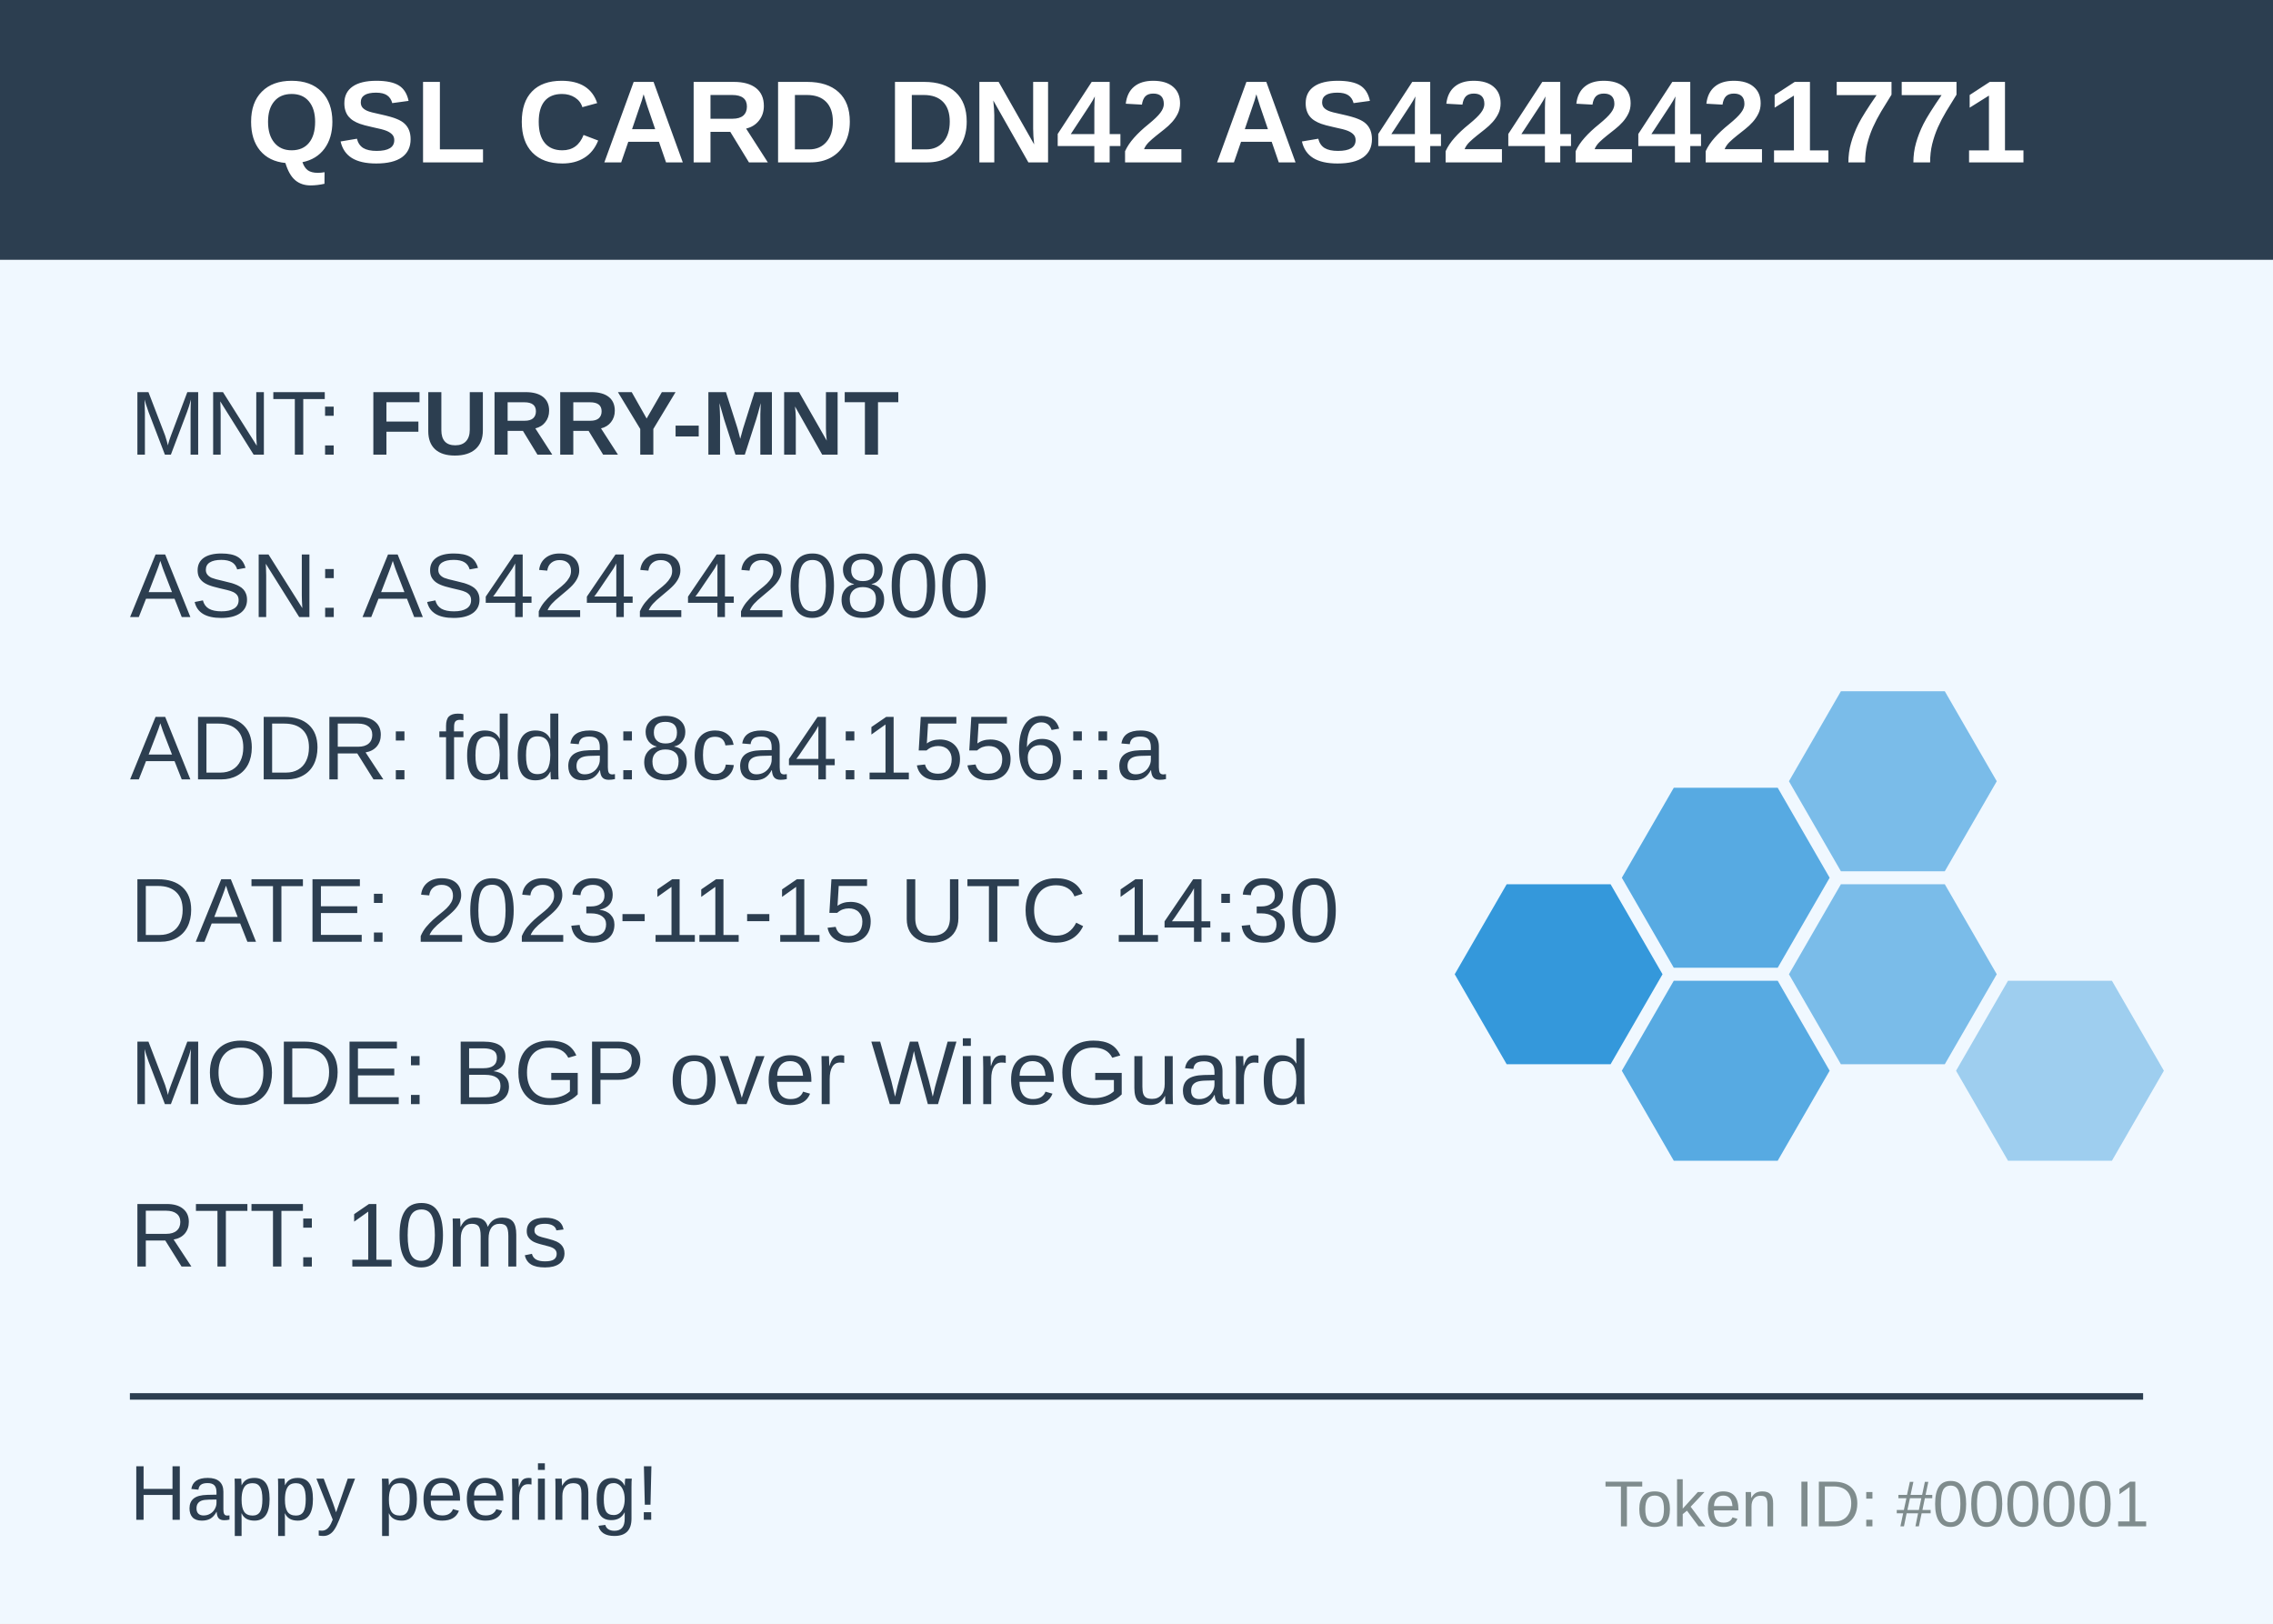
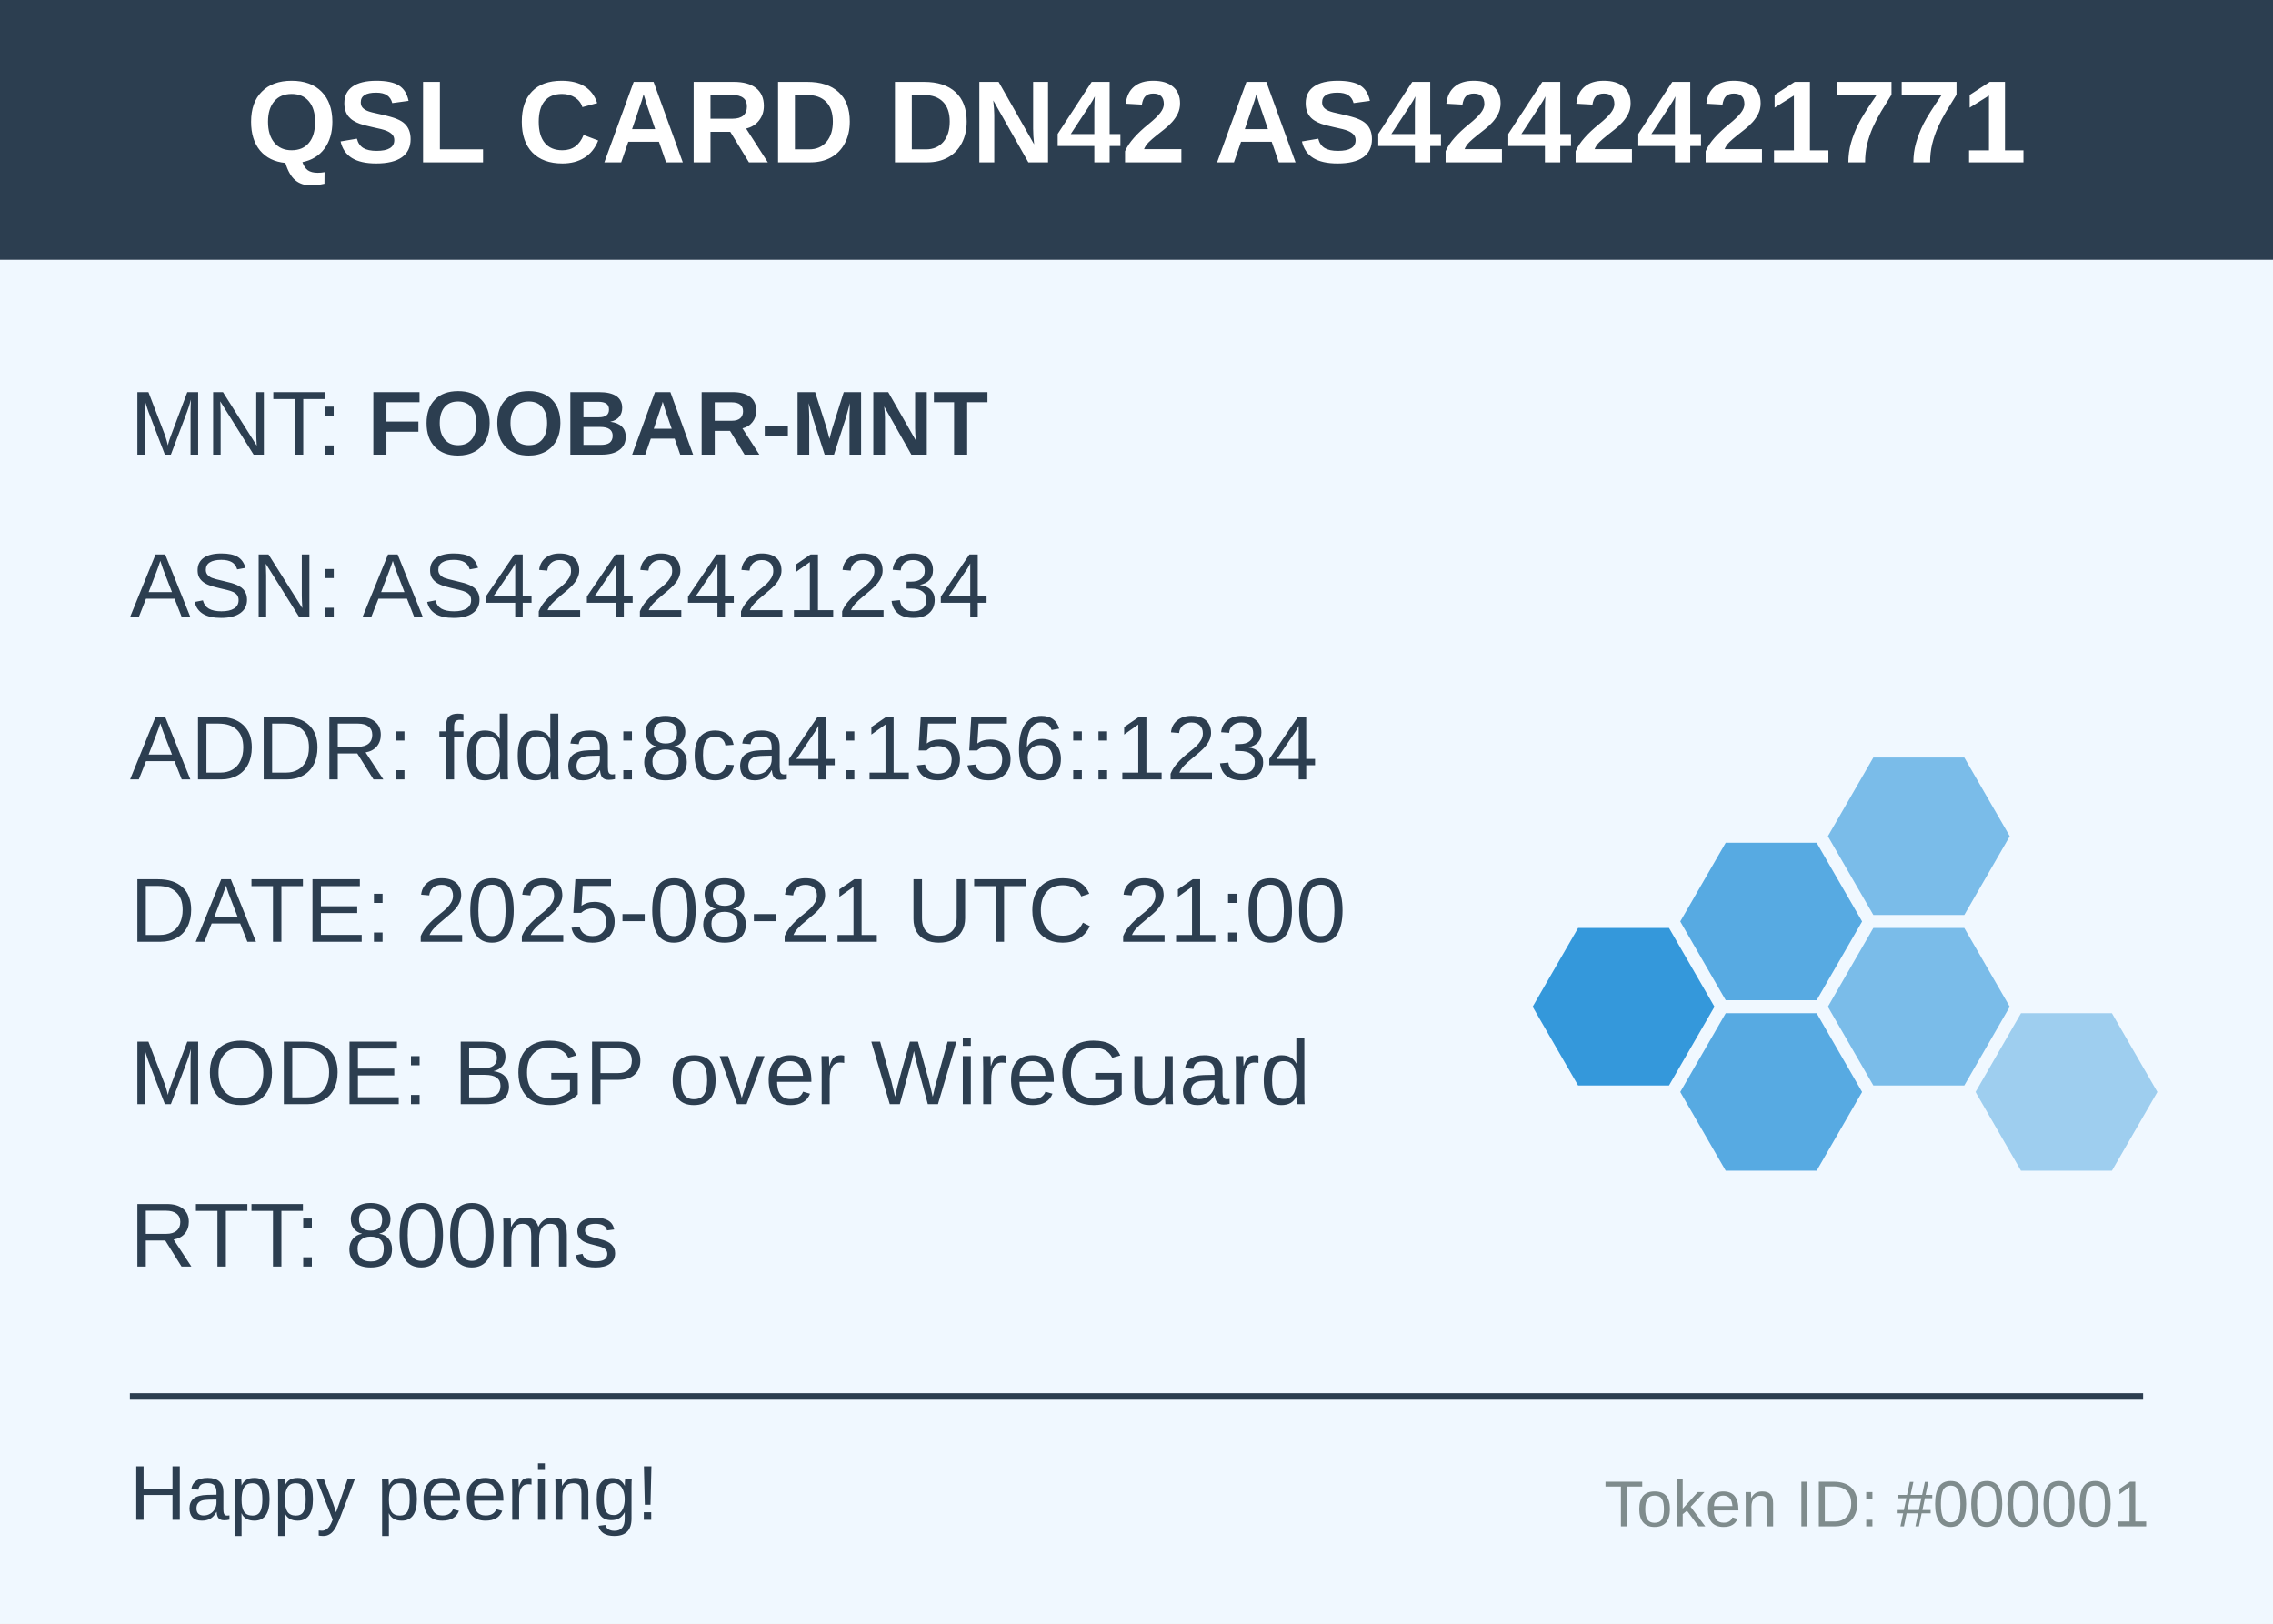
<svg xmlns="http://www.w3.org/2000/svg" width="350" height="250" style="border-radius: 14px;">
  <rect width="100%" height="100%" fill="#f0f8ff" />
  <rect x="0" y="0" width="350" height="40" fill="#2c3e50" />
  <text x="175" y="25" font-family="Arial, sans-serif" font-size="18" font-weight="bold" fill="white" text-anchor="middle">QSL CARD DN42 AS4242421771 </text>
-   <text x="20" y="70" font-family="Arial, sans-serif" font-size="14" fill="#2c3e50">MNT: <tspan font-weight="bold">FURRY-MNT</tspan>
+   <text x="20" y="70" font-family="Arial, sans-serif" font-size="14" fill="#2c3e50">MNT: <tspan font-weight="bold">FOOBAR-MNT</tspan>
  </text>
-   <text x="20" y="95" font-family="Arial, sans-serif" font-size="14" fill="#2c3e50">ASN: AS4242420800</text>
-   <text x="20" y="120" font-family="Arial, sans-serif" font-size="14" fill="#2c3e50">ADDR: fdda:8ca4:1556::a</text>
-   <text x="20" y="145" font-family="Arial, sans-serif" font-size="14" fill="#2c3e50">DATE: 2023-11-15 UTC 14:30</text>
+   <text x="20" y="95" font-family="Arial, sans-serif" font-size="14" fill="#2c3e50">ASN: AS4242421234</text>
+   <text x="20" y="120" font-family="Arial, sans-serif" font-size="14" fill="#2c3e50">ADDR: fdda:8ca4:1556::1234</text>
+   <text x="20" y="145" font-family="Arial, sans-serif" font-size="14" fill="#2c3e50">DATE: 2025-08-21 UTC 21:00</text>
  <text x="20" y="170" font-family="Arial, sans-serif" font-size="14" fill="#2c3e50">MODE: BGP over WireGuard</text>
-   <text x="20" y="195" font-family="Arial, sans-serif" font-size="14" fill="#2c3e50">RTT: 10ms</text>
+   <text x="20" y="195" font-family="Arial, sans-serif" font-size="14" fill="#2c3e50">RTT: 800ms</text>
  <line x1="20" y1="215" x2="330" y2="215" stroke="#2c3e50" stroke-width="1" />
  <text x="20" y="234" font-family="Arial, sans-serif" font-size="12" fill="#2c3e50">Happy peering!</text>
-   <polygon points="256,150 248,163.856 232,163.856 224,150 232,136.144 248,136.144" fill="#3498dbff" stroke="none" />
-   <polygon points="281.732,135.144 273.732,149 257.732,149 249.732,135.144 257.732,121.287 273.732,121.287" fill="#3498dbcf" stroke="none" />
-   <polygon points="281.732,164.856 273.732,178.713 257.732,178.713 249.732,164.856 257.732,151 273.732,151" fill="#3498dbcf" stroke="none" />
-   <polygon points="307.464,120.287 299.464,134.144 283.464,134.144 275.464,120.287 283.464,106.431 299.464,106.431" fill="#3498db9f" stroke="none" />
-   <polygon points="307.464,150 299.464,163.856 283.464,163.856 275.464,150 283.464,136.144 299.464,136.144" fill="#3498db9f" stroke="none" />
-   <polygon points="333.196,164.856 325.196,178.713 309.196,178.713 301.196,164.856 309.196,151 325.196,151" fill="#3498db6f" stroke="none" />
+   <polygon points="264,155 257,167.124 243,167.124 236,155 243,142.876 257,142.876" fill="#3498dbff" stroke="none" />
+   <polygon points="286.732,141.876 279.732,154 265.732,154 258.732,141.876 265.732,129.751 279.732,129.751" fill="#3498dbcf" stroke="none" />
+   <polygon points="286.732,168.124 279.732,180.249 265.732,180.249 258.732,168.124 265.732,156 279.732,156" fill="#3498dbcf" stroke="none" />
+   <polygon points="309.464,128.751 302.464,140.876 288.464,140.876 281.464,128.751 288.464,116.627 302.464,116.627" fill="#3498db9f" stroke="none" />
+   <polygon points="309.464,155 302.464,167.124 288.464,167.124 281.464,155 288.464,142.876 302.464,142.876" fill="#3498db9f" stroke="none" />
+   <polygon points="332.196,168.124 325.196,180.249 311.196,180.249 304.196,168.124 311.196,156 325.196,156" fill="#3498db6f" stroke="none" />
  <text x="247" y="235" font-family="Arial, sans-serif" font-size="10" fill="#7f8c8d" text-anchor="start">Token ID: #000001</text>
</svg>
